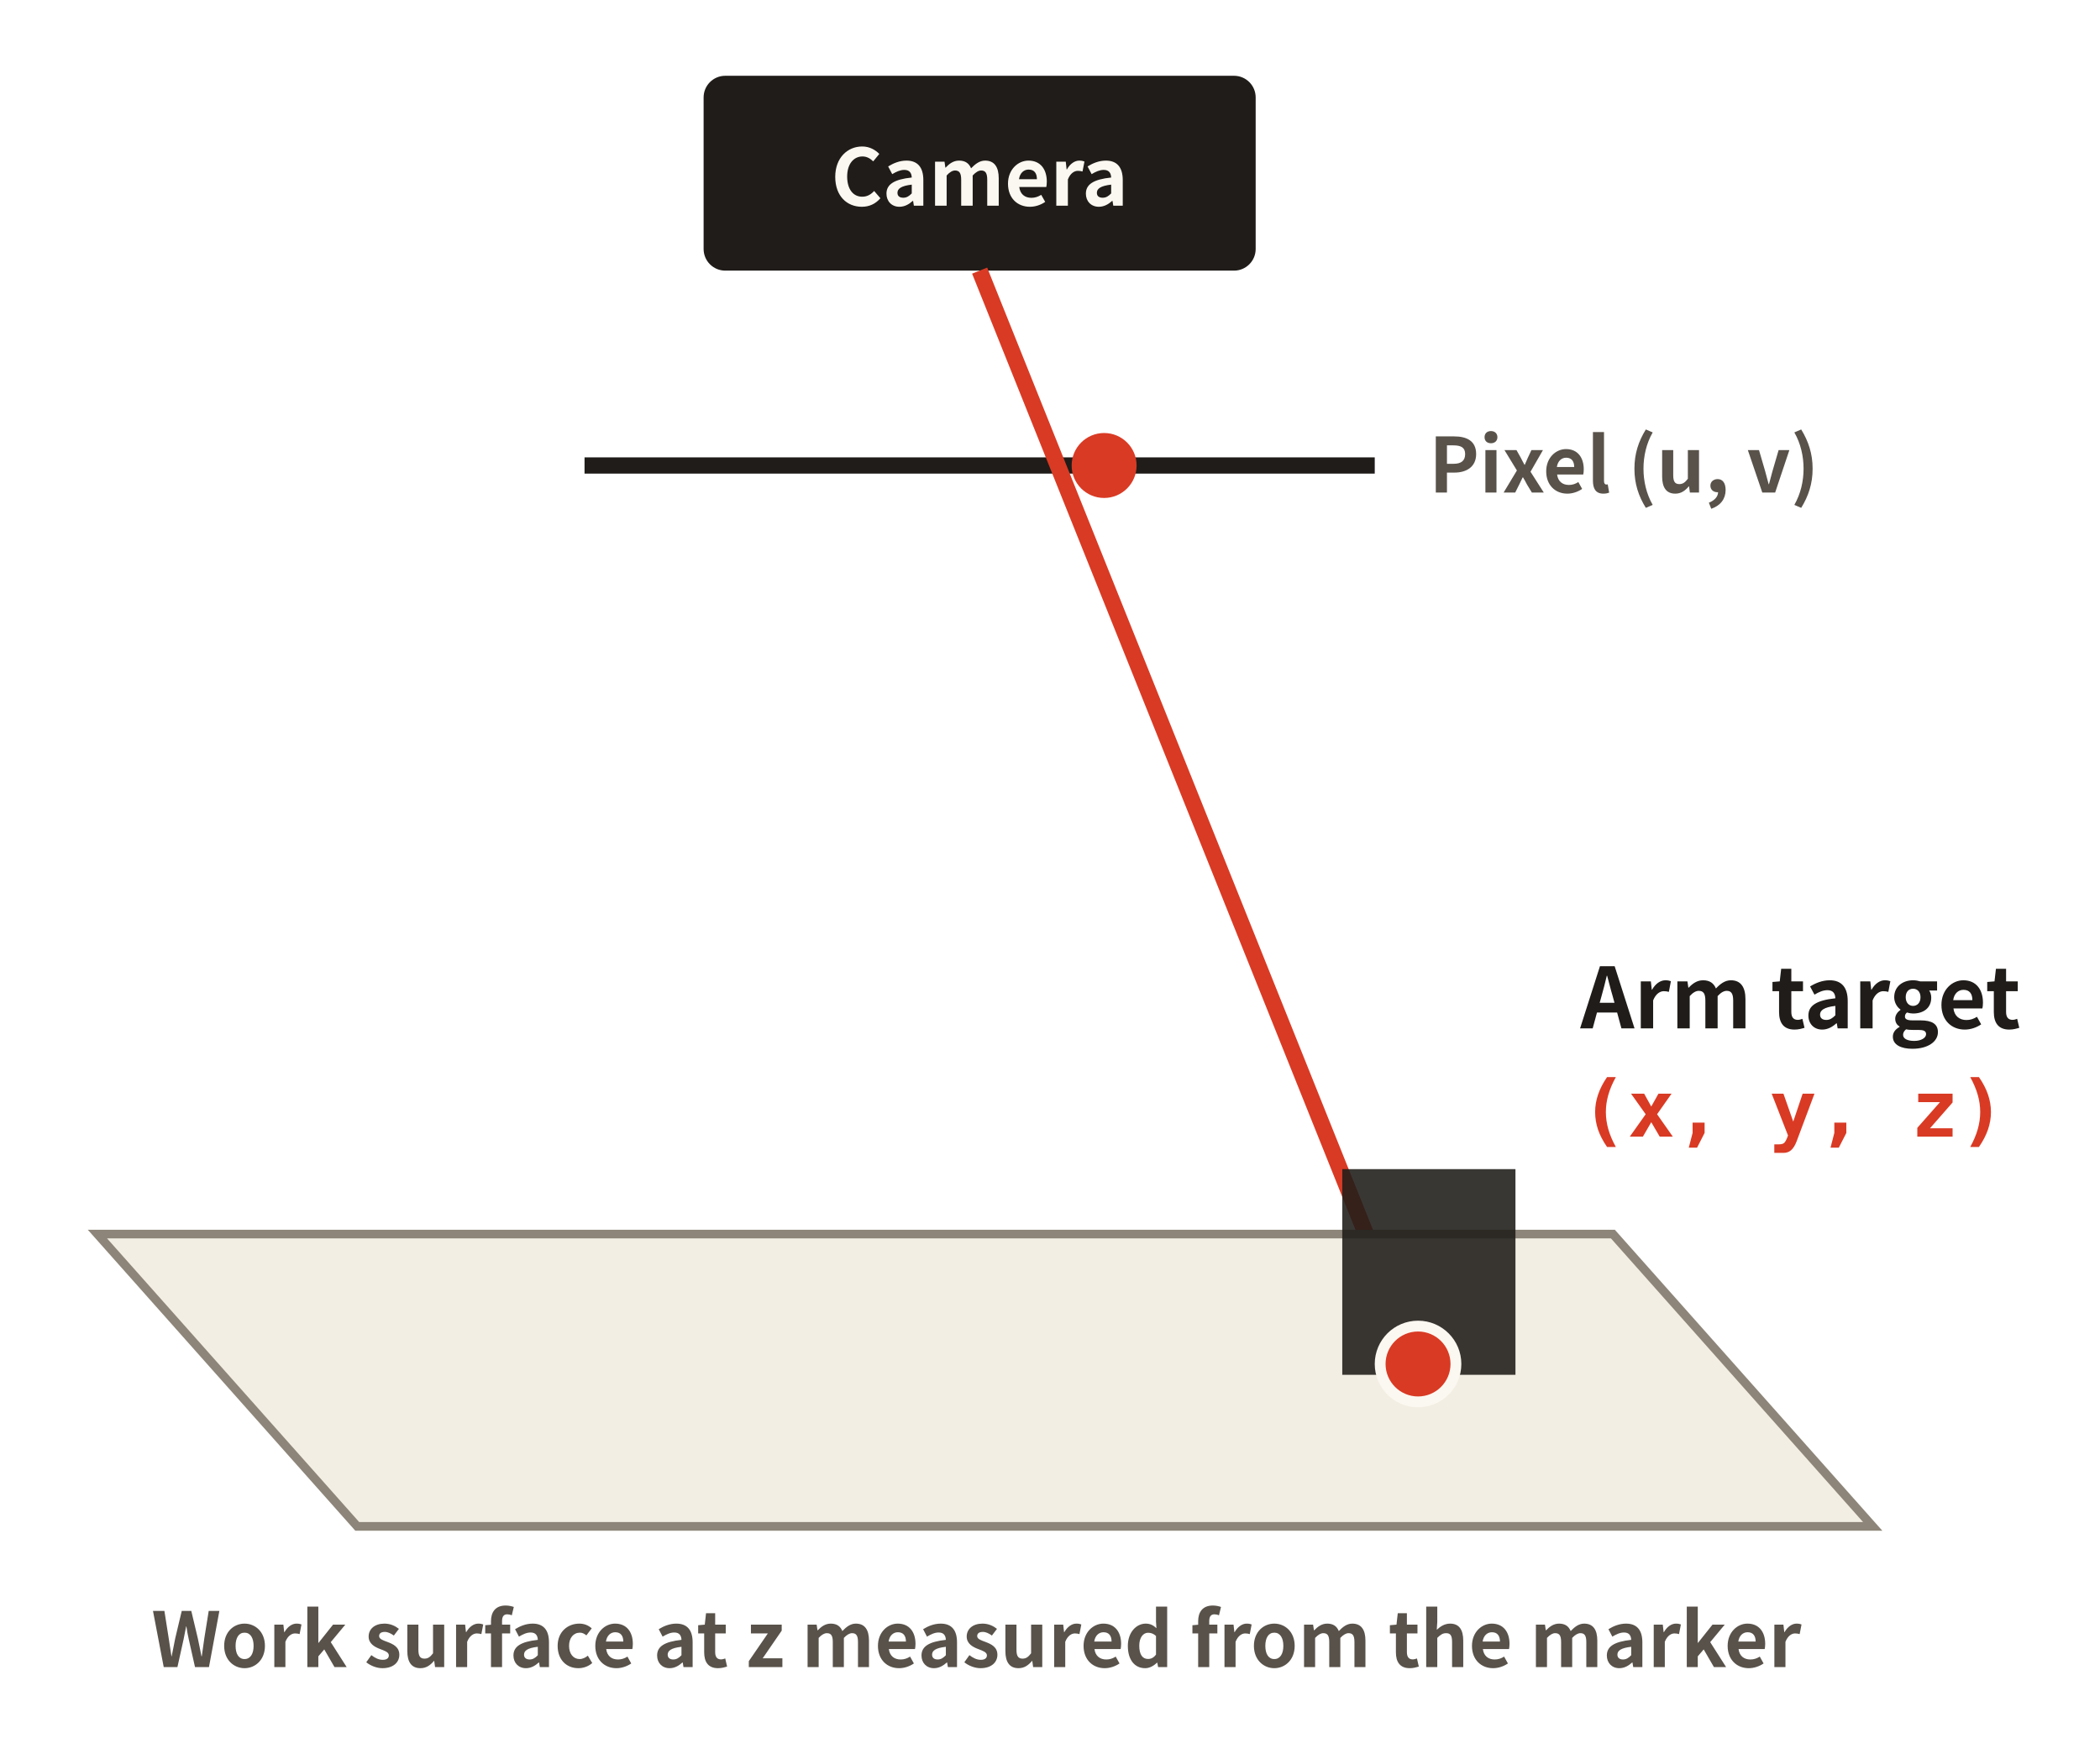
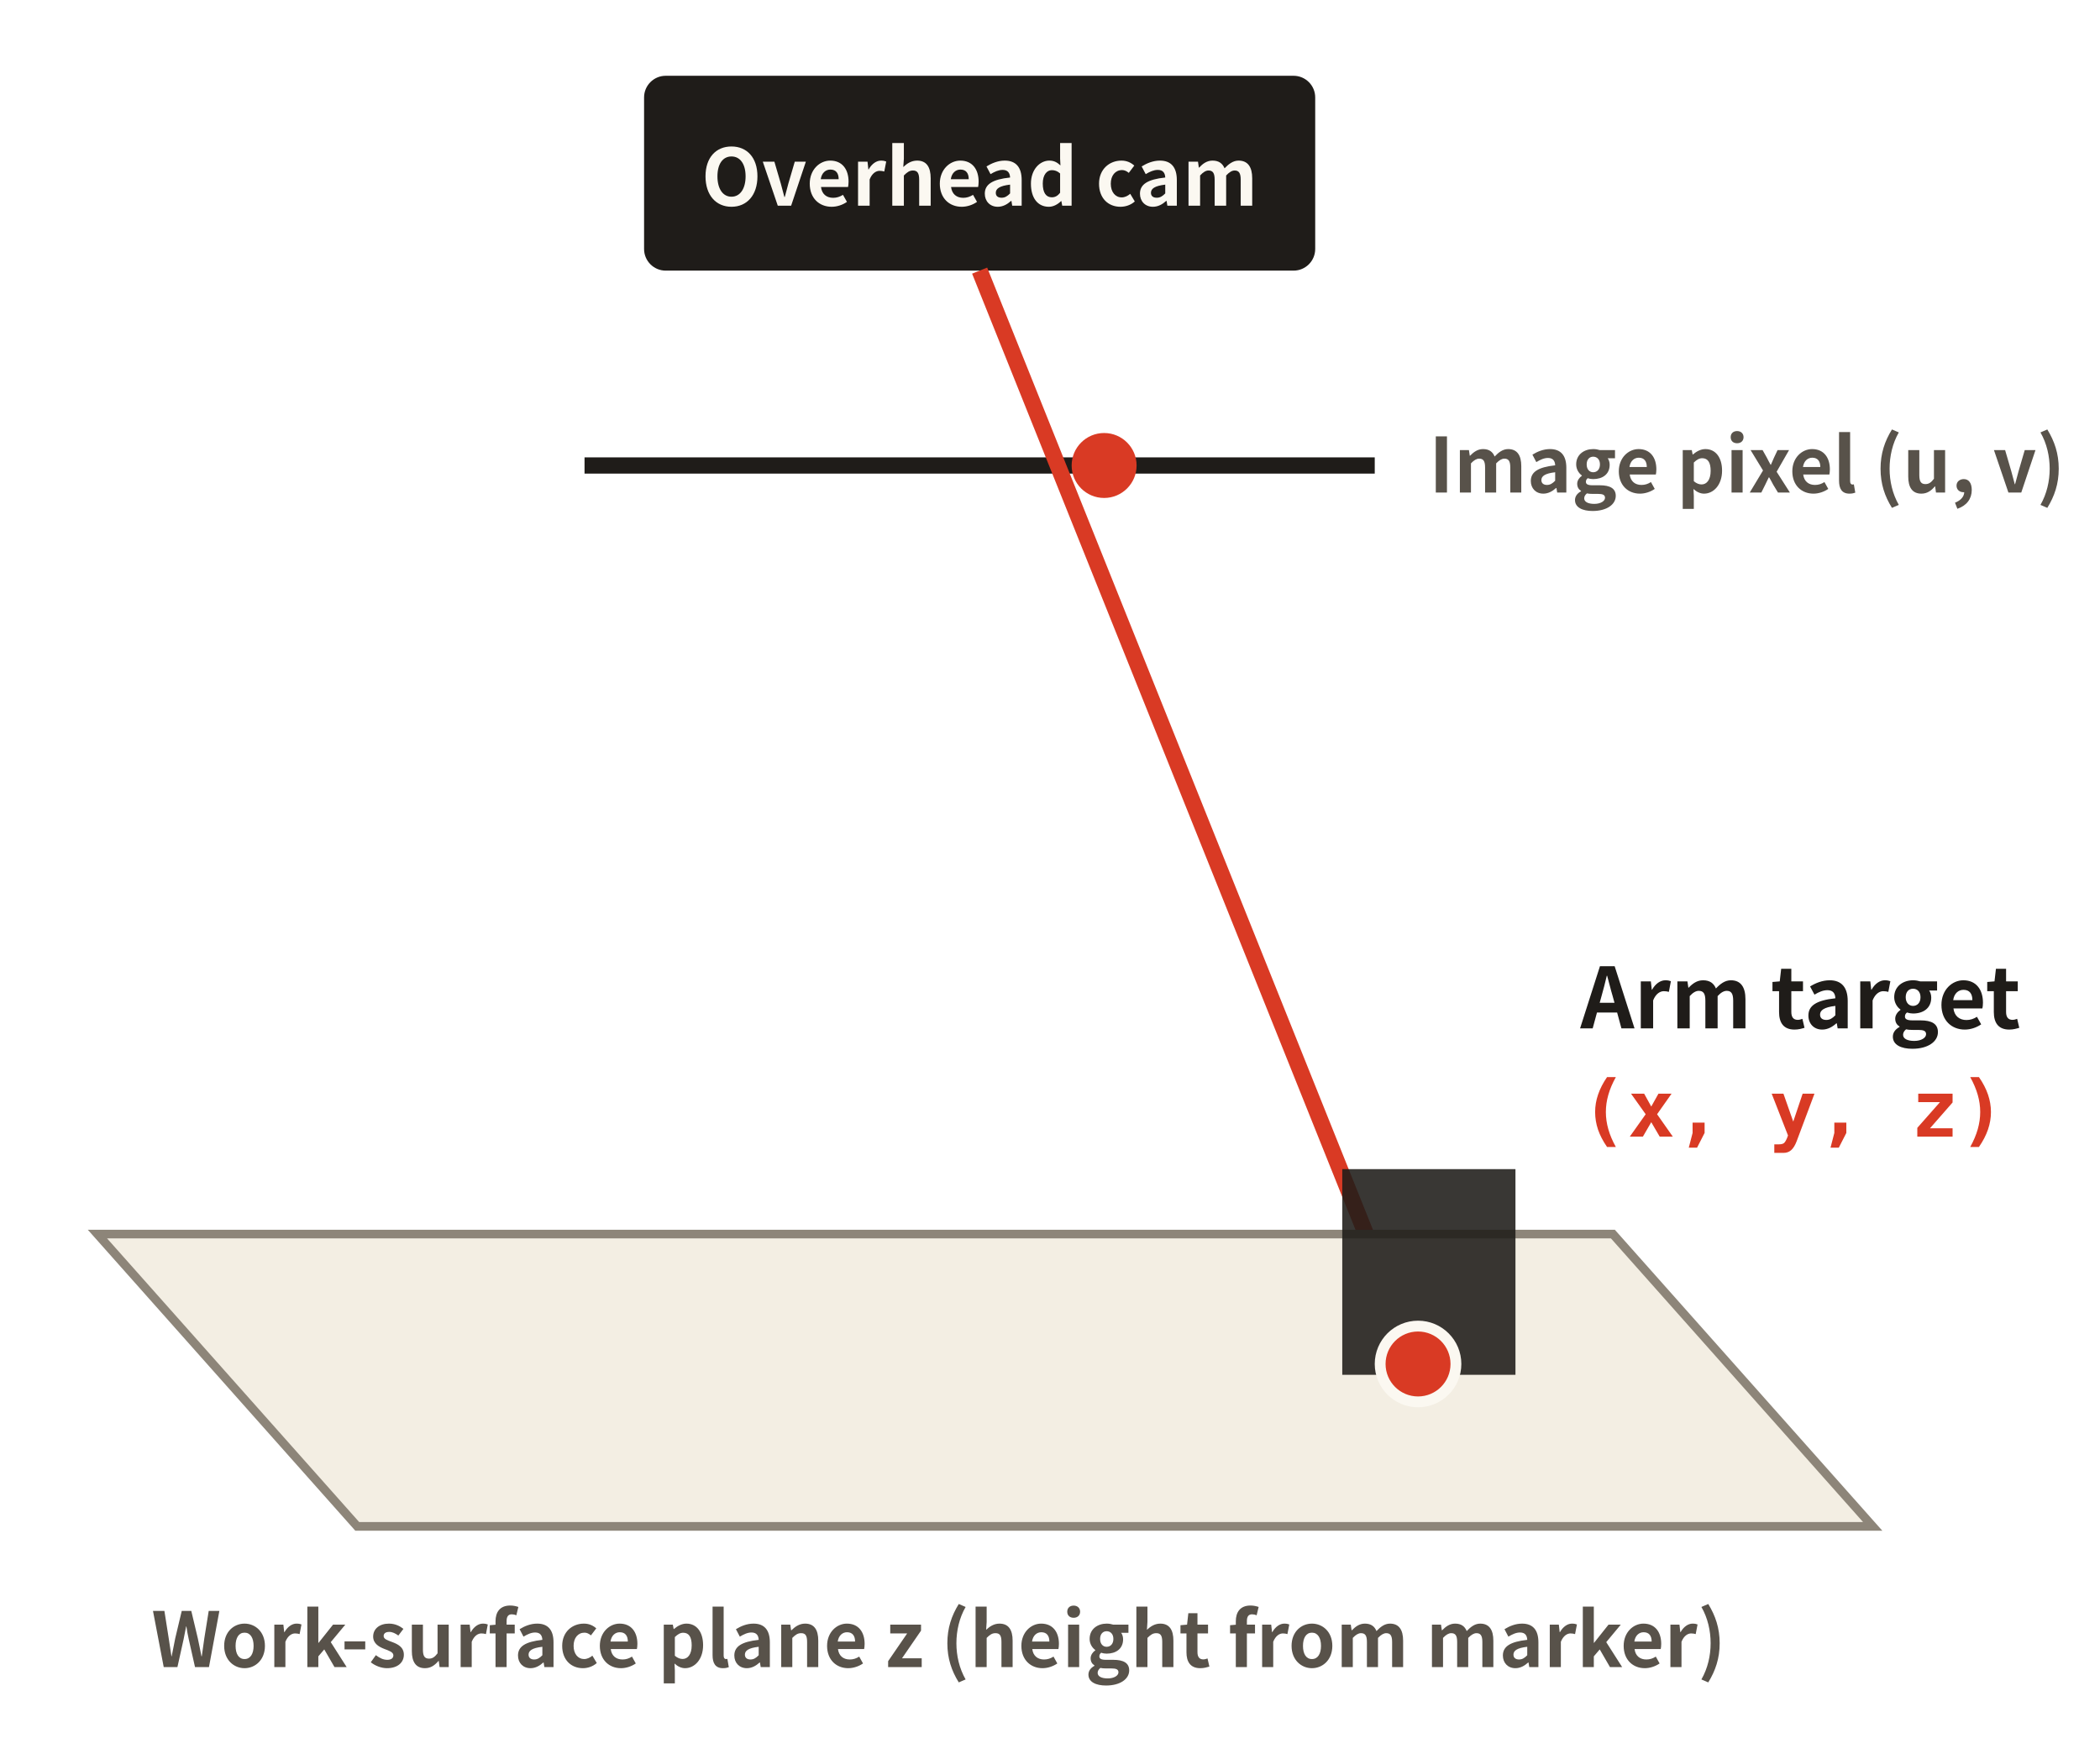
<svg xmlns="http://www.w3.org/2000/svg" viewBox="0 0 388 324" preserveAspectRatio="xMidYMid meet" font-family="Pretendard, Noto Sans CJK KR, Malgun Gothic, sans-serif">
-   <rect x="130" y="14" width="102" height="36" rx="4" fill="#1F1C19" />
-   <text x="181" y="38" font-size="14.5" font-weight="800" fill="#FBF8F1" text-anchor="middle" font-family="Paperlogy, Pretendard, Noto Sans CJK KR, Malgun Gothic, sans-serif">Camera</text>
+   <rect x="119" y="14" width="124" height="36" rx="4" fill="#1F1C19" />
+   <text x="181" y="38" font-size="14.5" font-weight="800" fill="#FBF8F1" text-anchor="middle" font-family="Paperlogy, Pretendard, Noto Sans CJK KR, Malgun Gothic, sans-serif">Overhead cam</text>
  <line x1="108" y1="86" x2="254" y2="86" stroke="#1F1C19" stroke-width="3" />
  <circle cx="204" cy="86" r="6" fill="#D93A24" />
-   <text x="264" y="91" font-size="14" font-weight="700" fill="#58524a">Pixel (u, v)</text>
+   <text x="264" y="91" font-size="14" font-weight="700" fill="#58524a">Image pixel (u, v)</text>
  <line x1="181" y1="50" x2="262" y2="252" stroke="#D93A24" stroke-width="3" />
  <polygon points="18,228 298,228 346,282 66,282" fill="#F3EEE3" stroke="#8d8579" stroke-width="1.6" />
-   <text x="28" y="308" font-size="14" font-weight="700" fill="#58524a">Work surface at z measured from the marker</text>
+   <text x="28" y="308" font-size="14" font-weight="700" fill="#58524a">Work-surface plane z (height from marker)</text>
  <rect x="248" y="216" width="32" height="38" fill="#1F1C19" opacity=".88" />
  <circle cx="262" cy="252" r="7" fill="#D93A24" stroke="#FBF8F1" stroke-width="2" />
  <text x="292" y="190" font-size="15.5" font-weight="800" fill="#1F1C19" font-family="Paperlogy, Pretendard, Noto Sans CJK KR, Malgun Gothic, sans-serif">Arm target</text>
  <text x="292" y="210" font-size="14.5" font-weight="800" fill="#D93A24" font-family="monospace">(x, y, z)</text>
</svg>
